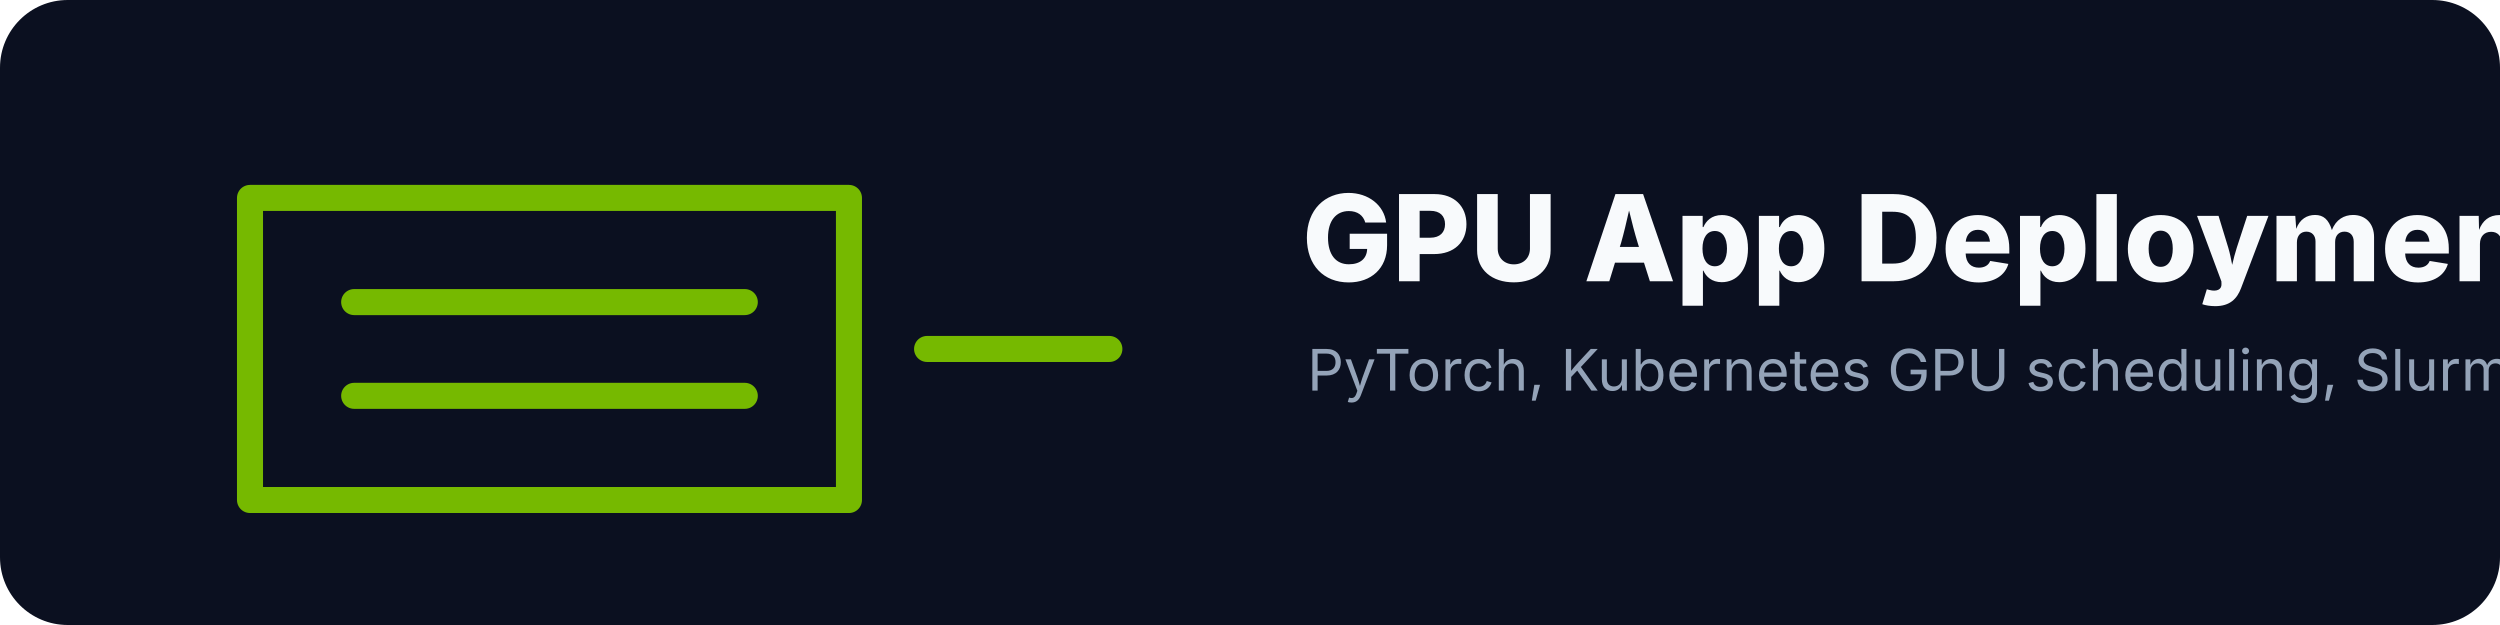
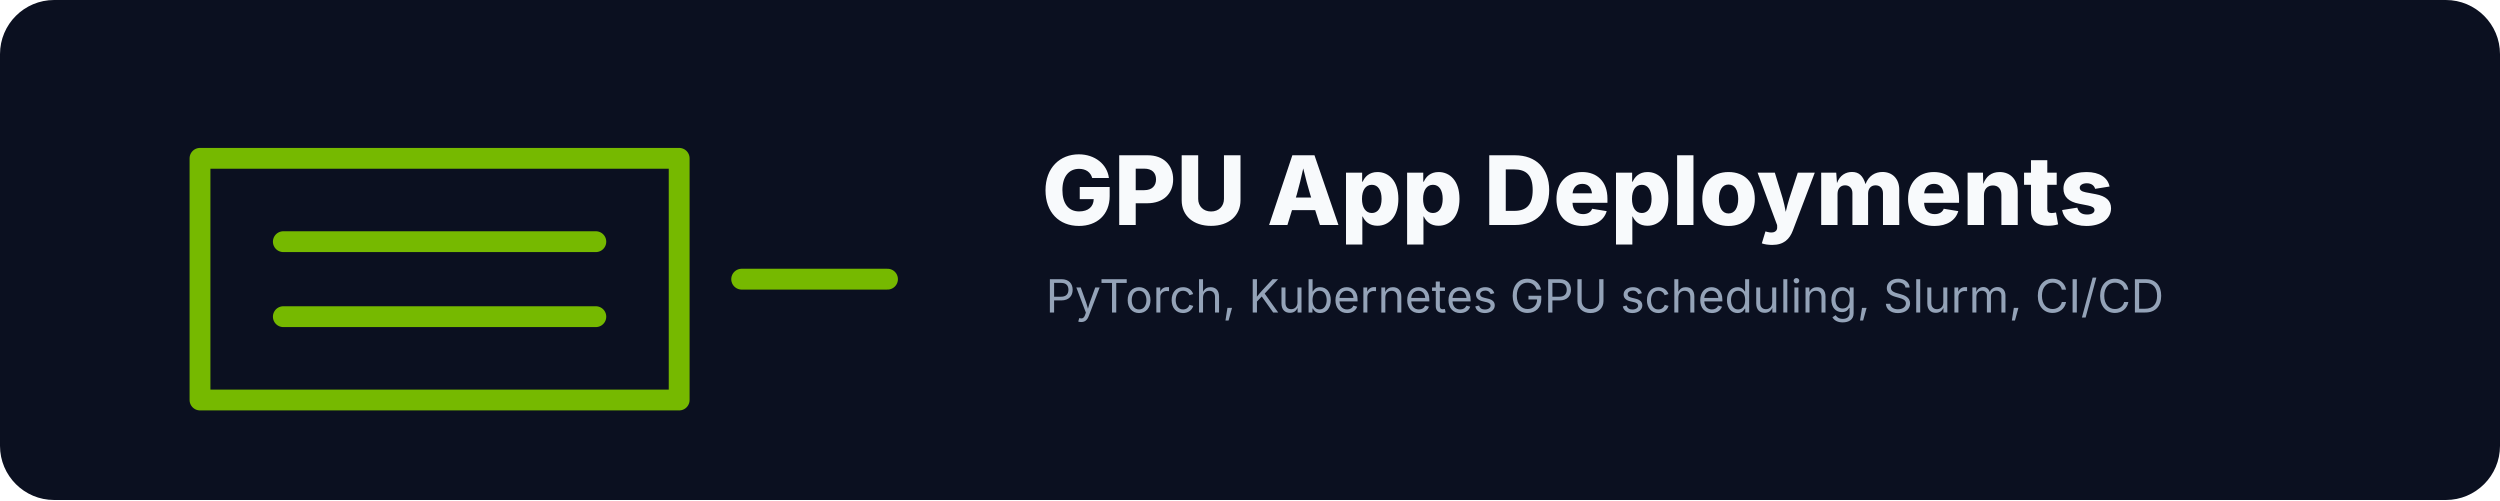
- <svg xmlns="http://www.w3.org/2000/svg" width="960" height="240" viewBox="0 0 960 240">
-   <rect width="960" height="240" rx="26" fill="#0b1020" />
+ <svg xmlns="http://www.w3.org/2000/svg" width="1200" height="240" viewBox="0 0 1200 240">
+   <rect width="1200" height="240" rx="26" fill="#0b1020" />
  <path d="M96 76h230v116H96zM136 116h150M136 152h150M356 134h70" fill="none" stroke="#76b900" stroke-width="10" stroke-linecap="round" stroke-linejoin="round" />
  <text x="500" y="108" fill="#f8fafc" font-family="Inter,Arial,sans-serif" font-size="46" font-weight="800">GPU App Deployments</text>
  <text x="502" y="150" fill="#94a3b8" font-family="Inter,Arial,sans-serif" font-size="22">PyTorch, Kubernetes GPU scheduling, Slurm, CI/CD</text>
</svg>
